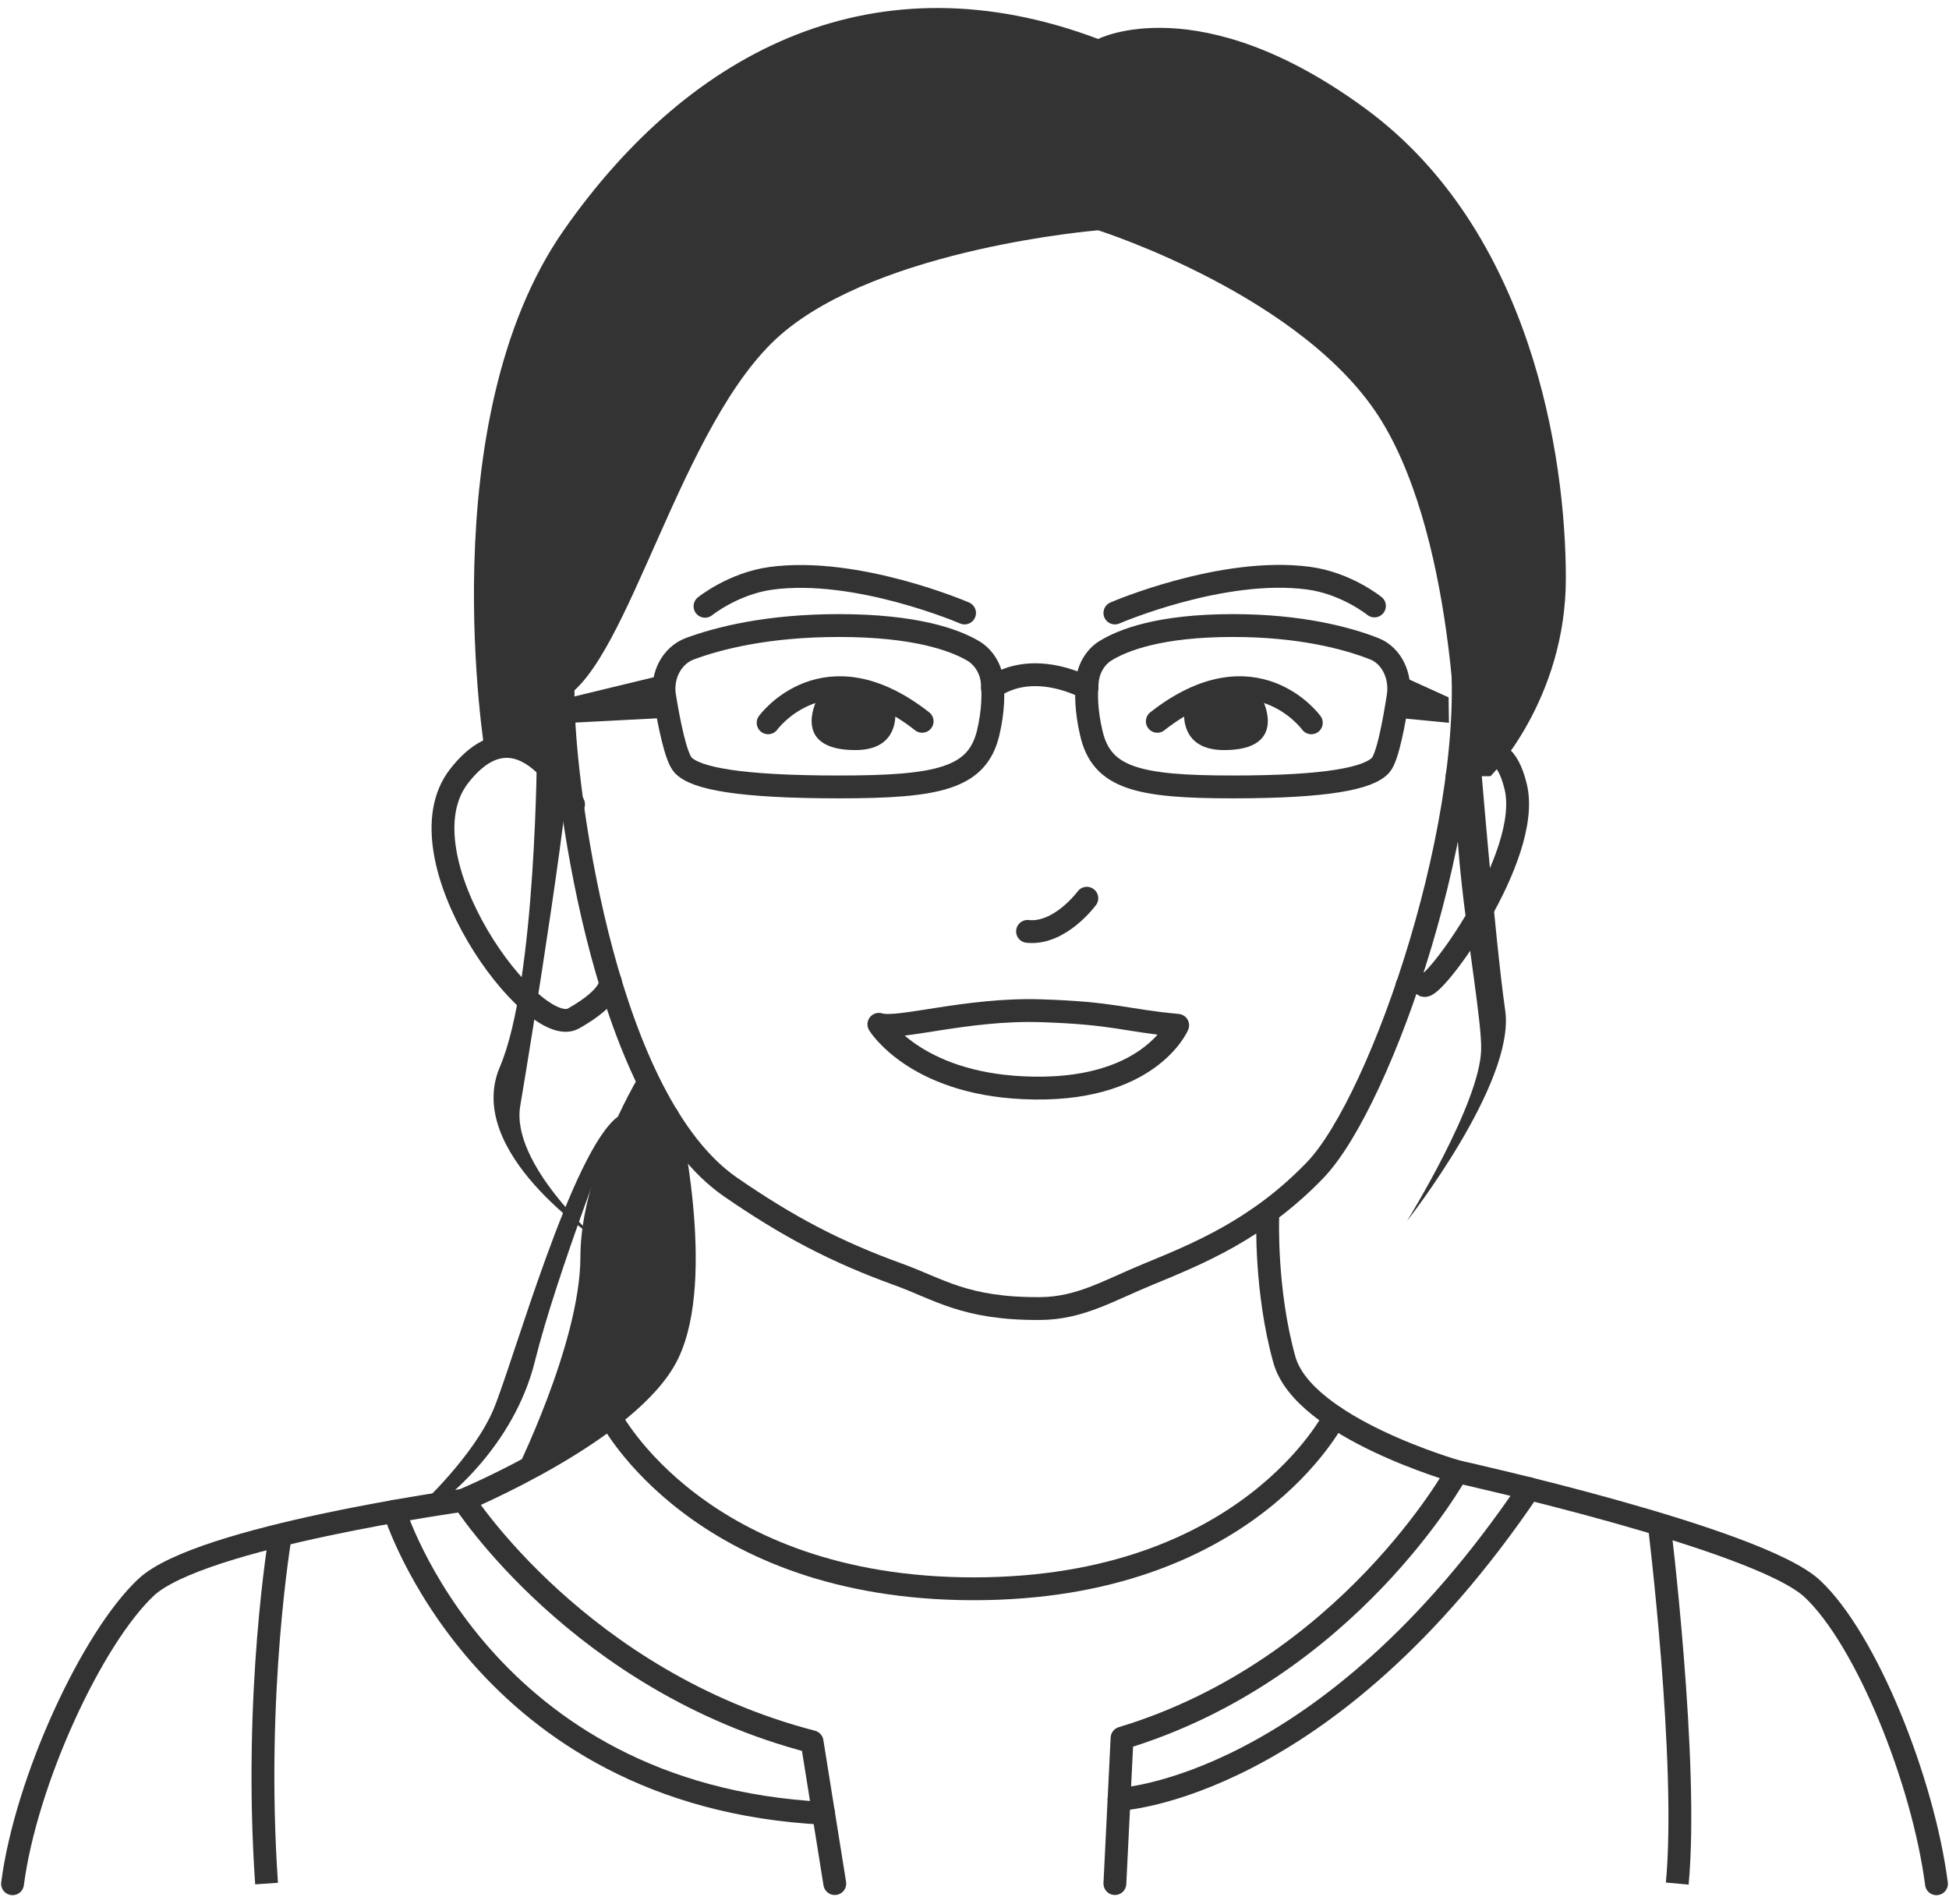
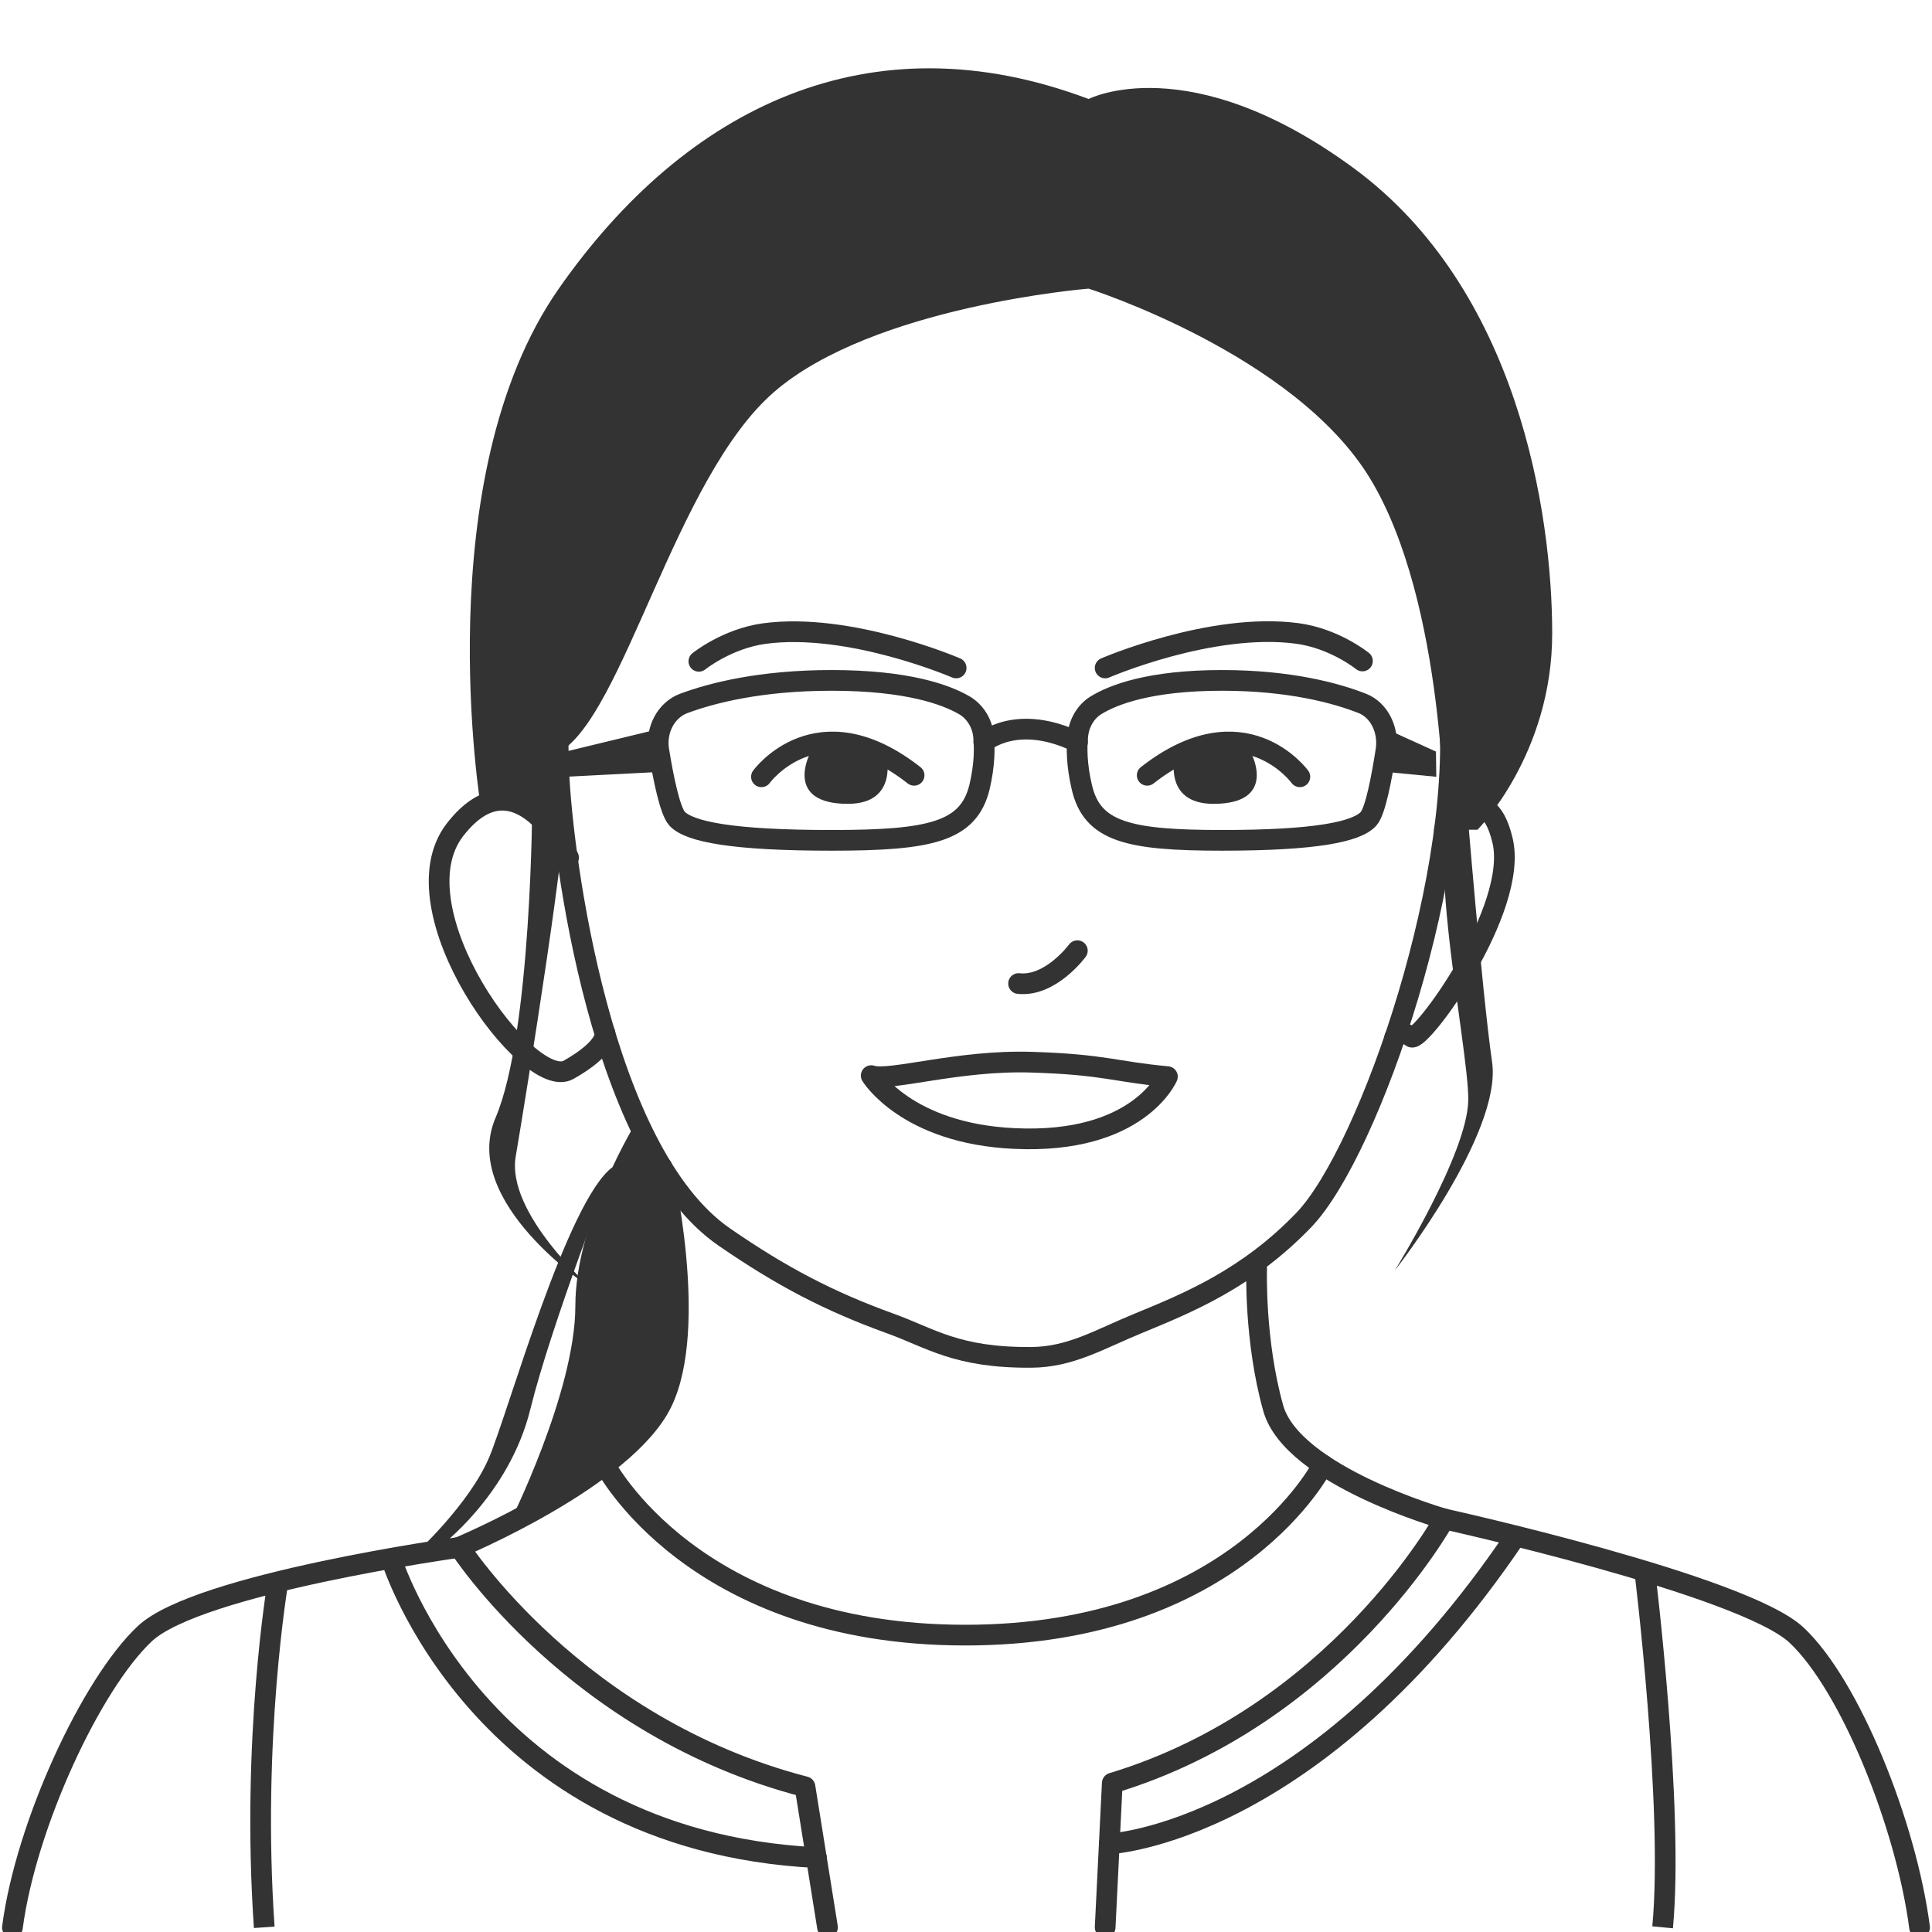
- <svg xmlns="http://www.w3.org/2000/svg" width="128" height="125" viewBox="0 0 128 125" fill="none">
-   <path d="M71.377 58.985C71.377 58.985 69.611 61.393 67.483 61.162" stroke="#333333" stroke-width="1.5" stroke-miterlimit="10" stroke-linecap="round" stroke-linejoin="round" />
-   <path d="M37.021 47.113C37.262 52.818 39.818 72.331 47.99 77.959C51.753 80.553 54.89 82.202 58.96 83.675C61.658 84.643 63.347 85.962 68.305 85.929C70.938 85.918 72.858 84.72 75.413 83.675C78.693 82.323 82.631 80.729 86.383 76.827C90.77 72.254 97.275 53.302 95.915 42.056C93.271 20.059 80.854 14.871 69.205 13.376C56.437 11.705 35.88 20.609 37.021 47.113Z" stroke="#333333" stroke-width="1.5" stroke-miterlimit="10" stroke-linecap="round" stroke-linejoin="round" />
-   <path d="M73.22 40.253C73.22 40.253 80.262 37.208 85.944 37.967C88.423 38.297 90.266 39.792 90.266 39.792" stroke="#333333" stroke-width="1.5" stroke-miterlimit="10" stroke-linecap="round" stroke-linejoin="round" />
-   <path d="M71.41 44.716C71.498 43.87 71.958 43.133 72.594 42.738C73.746 42.023 76.181 41.078 80.964 41.078C85.439 41.078 88.5 41.913 90.266 42.606C91.374 43.045 92.032 44.364 91.824 45.717C91.549 47.475 91.132 49.729 90.672 50.246C89.893 51.114 87.162 51.675 80.964 51.675C74.766 51.675 72.353 51.114 71.673 48.146C71.322 46.662 71.322 45.508 71.41 44.716Z" stroke="#333333" stroke-width="1.5" stroke-miterlimit="10" stroke-linecap="round" stroke-linejoin="round" />
-   <path d="M86.12 47.465C86.12 47.465 82.412 42.342 76.006 47.366" stroke="#333333" stroke-width="1.5" stroke-miterlimit="10" stroke-linecap="round" stroke-linejoin="round" />
-   <path d="M77.849 46.002C77.849 46.002 77.004 49.256 80.394 49.256C84.606 49.256 82.939 46.002 82.939 46.002C82.939 46.002 81.249 43.837 77.849 46.002Z" fill="#333333" />
-   <path d="M63.347 40.253C63.347 40.253 56.294 37.208 50.623 37.978C48.155 38.318 46.301 39.813 46.301 39.813" stroke="#333333" stroke-width="1.5" stroke-miterlimit="10" stroke-linecap="round" stroke-linejoin="round" />
-   <path d="M65.157 44.716C65.059 43.87 64.576 43.133 63.907 42.738C62.689 42.023 60.123 41.078 55.099 41.078C50.382 41.078 47.157 41.913 45.292 42.606C44.129 43.045 43.427 44.364 43.647 45.717C43.932 47.475 44.382 49.729 44.864 50.246C45.687 51.114 48.561 51.675 55.099 51.675C61.636 51.675 64.17 51.114 64.894 48.146C65.245 46.662 65.245 45.508 65.157 44.716Z" stroke="#333333" stroke-width="1.5" stroke-miterlimit="10" stroke-linecap="round" stroke-linejoin="round" />
-   <path d="M50.447 47.465C50.447 47.465 54.155 42.342 60.561 47.366" stroke="#333333" stroke-width="1.5" stroke-miterlimit="10" stroke-linecap="round" stroke-linejoin="round" />
-   <path d="M58.718 46.002C58.718 46.002 59.563 49.256 56.174 49.256C51.961 49.256 53.629 46.002 53.629 46.002C53.629 46.002 55.318 43.837 58.718 46.002Z" fill="#333333" />
-   <path d="M65.179 45.167C65.179 45.167 67.362 43.232 71.388 45.167" stroke="#333333" stroke-width="1.5" stroke-miterlimit="10" stroke-linecap="round" stroke-linejoin="round" />
-   <path d="M37.471 45.794L43.603 44.31V47.146L37.438 47.465L37.471 45.794Z" fill="#333333" />
-   <path d="M95.136 45.794L91.867 44.31V47.146L95.158 47.465L95.136 45.794Z" fill="#333333" />
-   <path d="M57.72 67.263C58.96 67.669 63.457 66.218 68.338 66.372C73.22 66.526 73.779 66.999 77.344 67.329C77.344 67.329 75.447 71.825 67.198 71.429C60.057 71.099 57.72 67.263 57.72 67.263Z" stroke="#333333" stroke-width="1.5" stroke-miterlimit="10" stroke-linecap="round" stroke-linejoin="round" />
-   <path d="M72.123 15.123C72.123 15.123 57.863 16.267 51.281 21.972C44.7 27.677 41.321 43.507 36.977 45.882L37.844 54.533C37.844 54.533 35.486 48.553 31.866 49.542C31.866 49.542 28.246 27.688 37.021 15.123C45.424 3.097 57.621 -2.905 72.123 2.559C72.123 2.559 78.77 -0.871 89.674 7.132C100.577 15.134 102.837 29.975 102.837 37.978C102.837 45.981 97.889 50.971 97.889 50.971H95.696C95.696 50.971 95.783 35.955 90.77 27.699C85.758 19.444 72.123 15.123 72.123 15.123Z" fill="#333333" />
-   <path d="M37.668 52.818C37.668 52.818 34.268 45.684 30.154 50.96C26.041 56.237 35.025 68.384 37.668 66.878C40.312 65.383 40.082 64.449 40.082 64.449" stroke="#333333" stroke-width="1.5" stroke-miterlimit="10" stroke-linecap="round" stroke-linejoin="round" />
-   <path d="M35.266 49.015C35.266 49.015 35.233 64.438 32.831 70.055C30.429 75.672 39.204 81.378 39.204 81.378C39.204 81.378 33.511 76.398 34.169 72.605C34.816 68.813 37.844 50.103 37.427 48.608C37.021 47.113 35.266 49.015 35.266 49.015Z" fill="#333333" />
-   <path d="M95.696 50.96C95.696 50.96 98.449 47.102 99.546 51.675C100.643 56.248 94.061 65.163 93.513 64.701C92.964 64.24 92.405 64.723 92.405 64.723" stroke="#333333" stroke-width="1.5" stroke-miterlimit="10" stroke-linecap="round" stroke-linejoin="round" />
-   <path d="M83.257 80.037C83.257 80.037 83.092 84.796 84.353 89.293C85.615 93.778 95.696 96.636 95.696 96.636C95.696 96.636 88.566 109.641 73.691 114.137L73.22 123.689" stroke="#333333" stroke-width="1.5" stroke-miterlimit="10" stroke-linecap="round" stroke-linejoin="round" />
-   <path d="M43.855 73.32C43.855 73.32 46.301 83.884 43.855 88.908C41.409 93.931 30.44 98.505 30.44 98.505C30.44 98.505 38.074 110.421 53.333 114.378L54.824 123.689" stroke="#333333" stroke-width="1.5" stroke-miterlimit="10" stroke-linecap="round" stroke-linejoin="round" />
-   <path d="M97.154 49.015C97.154 49.015 98.175 61.624 98.855 66.362C99.535 71.1 92.405 80.18 92.405 80.18C92.405 80.18 97.209 72.441 97.275 68.912C97.352 65.383 93.677 48.641 97.154 49.015Z" fill="#333333" />
-   <path d="M42.221 70.231C42.221 70.231 38.118 76.805 38.118 82.521C38.118 88.237 33.73 96.966 33.73 96.966C33.73 96.966 43.087 92.118 44.447 87.314C45.808 82.521 43.614 73.375 43.614 73.375L42.221 70.231Z" fill="#333333" />
-   <path d="M40.081 93.052C40.081 93.052 45.906 104.331 63.951 104.331C81.995 104.331 87.644 93.052 87.644 93.052" stroke="#333333" stroke-width="1.5" stroke-miterlimit="10" stroke-linecap="round" stroke-linejoin="round" />
-   <path d="M95.696 96.636C95.696 96.636 115.484 101.011 119.027 104.331C122.57 107.651 126.289 116.896 127.177 123.701" stroke="#333333" stroke-width="1.5" stroke-miterlimit="10" stroke-linecap="round" stroke-linejoin="round" />
-   <path d="M30.44 98.516C30.44 98.516 13.141 100.912 9.598 104.232C6.055 107.552 1.711 116.907 0.823 123.7" stroke="#333333" stroke-width="1.5" stroke-miterlimit="10" stroke-linecap="round" stroke-linejoin="round" />
-   <path d="M25.909 99.241C25.909 99.241 31.657 117.929 54.089 119.072" stroke="#333333" stroke-width="1.5" stroke-miterlimit="10" stroke-linecap="round" stroke-linejoin="round" />
-   <path d="M73.494 118.16C73.494 118.16 87.063 117.566 100.434 97.757" stroke="#333333" stroke-width="1.5" stroke-miterlimit="10" stroke-linecap="round" stroke-linejoin="round" />
-   <path d="M108.969 100.088C108.969 100.088 110.899 115.753 110.153 123.689" stroke="#333333" stroke-width="1.5" stroke-miterlimit="10" />
-   <path d="M18.417 100.791C18.417 100.791 16.64 111.18 17.507 123.689" stroke="#333333" stroke-width="1.5" stroke-miterlimit="10" />
-   <path d="M40.586 73.32C40.586 73.32 36.55 83.653 35.135 89.37C33.73 95.086 29.102 98.505 29.102 98.505L27.489 98.966C27.489 98.966 31.12 95.646 32.425 92.513C33.73 89.37 37.57 75.551 40.586 73.32Z" fill="#333333" />
+ <svg xmlns="http://www.w3.org/2000/svg" width="140" height="140" viewBox="0 0 140 140">
+   <g fill="none" fill-rule="evenodd" transform="translate(0 4.375)">
+     <path stroke="#333" stroke-linecap="round" stroke-linejoin="round" stroke-width="1.5" d="M78.069 64.515C78.069 64.515 76.137 67.148 73.809 66.896M40.492 51.53C40.756 57.77 43.551 79.112 52.489 85.268 56.605 88.105 60.036 89.909 64.487 91.52 67.438 92.578 69.286 94.021 74.709 93.985 77.588 93.973 79.688 92.662 82.483 91.52 86.071 90.041 90.378 88.297 94.481 84.029 99.28 79.027 106.395 58.299 104.907 45.999 102.016 21.94 88.434 16.265 75.693 14.63 61.728 12.802 39.244 22.541 40.492 51.53z" />
+     <path stroke="#333" stroke-linecap="round" stroke-linejoin="round" stroke-width="1.5" d="M80.084 44.027C80.084 44.027 87.787 40.697 94.001 41.526 96.713 41.887 98.728 43.522 98.728 43.522M78.104 48.908C78.201 47.983 78.704 47.177 79.4 46.744 80.66 45.963 83.324 44.929 88.554 44.929 93.449 44.929 96.797 45.842 98.728 46.6 99.94 47.081 100.66 48.524 100.432 50.003 100.132 51.926 99.676 54.391 99.172 54.956 98.32 55.906 95.333 56.519 88.554 56.519 81.776 56.519 79.136 55.906 78.392 52.66 78.009 51.037 78.009 49.774 78.104 48.908zM94.193 51.914C94.193 51.914 90.138 46.311 83.131 51.806" />
+     <path fill="#333" fill-rule="nonzero" d="M85.147,50.315 C85.147,50.315 84.223,53.874 87.931,53.874 C92.538,53.874 90.714,50.315 90.714,50.315 C90.714,50.315 88.866,47.947 85.147,50.315 Z" />
+     <path stroke="#333" stroke-linecap="round" stroke-linejoin="round" stroke-width="1.5" d="M69.286 44.027C69.286 44.027 61.572 40.696 55.369 41.538 52.67 41.911 50.642 43.546 50.642 43.546M71.266 48.908C71.158 47.983 70.63 47.177 69.898 46.744 68.566 45.963 65.759 44.929 60.264 44.929 55.105 44.929 51.578 45.842 49.538 46.6 48.266 47.081 47.499 48.524 47.739 50.003 48.051 51.926 48.542 54.391 49.07 54.956 49.97 55.906 53.113 56.519 60.264 56.519 67.415 56.519 70.186 55.906 70.978 52.66 71.362 51.037 71.362 49.774 71.266 48.908zM55.177 51.914C55.177 51.914 59.232 46.311 66.239 51.806" />
+     <path fill="#333" fill-rule="nonzero" d="M64.223,50.315 C64.223,50.315 65.147,53.874 61.44,53.874 C56.833,53.874 58.657,50.315 58.657,50.315 C58.657,50.315 60.504,47.947 64.223,50.315 Z" />
+     <path stroke="#333" stroke-linecap="round" stroke-linejoin="round" stroke-width="1.5" d="M71.29,49.401 C71.29,49.401 73.677,47.285 78.08,49.401" />
+     <polygon fill="#333" fill-rule="nonzero" points="40.984 50.087 47.69 48.464 47.69 51.566 40.948 51.914" />
+     <polygon fill="#333" fill-rule="nonzero" points="104.055 50.087 100.48 48.464 100.48 51.566 104.079 51.914" />
+     <path stroke="#333" stroke-linecap="round" stroke-linejoin="round" stroke-width="1.5" d="M63.131,73.569 C64.487,74.014 69.406,72.426 74.745,72.595 C80.084,72.763 80.696,73.28 84.595,73.641 C84.595,73.641 82.52,78.558 73.497,78.126 C65.687,77.765 63.131,73.569 63.131,73.569 Z" />
+     <path fill="#333" fill-rule="nonzero" d="M78.884,16.541 C78.884,16.541 63.287,17.792 56.089,24.032 C48.89,30.272 45.195,47.586 40.444,50.183 L41.392,59.646 C41.392,59.646 38.812,53.105 34.853,54.187 C34.853,54.187 30.894,30.284 40.492,16.541 C49.682,3.388 63.024,-3.177 78.884,2.798 C78.884,2.798 86.155,-0.953 98.081,7.8 C110.006,16.553 112.478,32.785 112.478,41.538 C112.478,50.291 107.067,55.75 107.067,55.75 L104.667,55.75 C104.667,55.75 104.763,39.326 99.28,30.296 C93.797,21.267 78.884,16.541 78.884,16.541 Z" />
+     <path stroke="#333" stroke-linecap="round" stroke-linejoin="round" stroke-width="1.5" d="M41.2,57.77 C41.2,57.77 37.481,49.967 32.981,55.738 C28.482,61.509 38.308,74.795 41.2,73.148 C44.091,71.513 43.839,70.491 43.839,70.491" />
+     <path fill="#333" fill-rule="nonzero" d="M38.572,53.61 C38.572,53.61 38.536,70.479 35.909,76.623 C33.281,82.767 42.879,89.007 42.879,89.007 C42.879,89.007 36.653,83.56 37.373,79.412 C38.08,75.264 41.392,54.8 40.936,53.165 C40.492,51.53 38.572,53.61 38.572,53.61 Z" />
+     <path stroke="#333" stroke-linecap="round" stroke-linejoin="round" stroke-width="1.5" d="M104.667 55.738C104.667 55.738 107.678 51.517 108.878 56.519 110.078 61.521 102.879 71.272 102.28 70.767 101.68 70.262 101.068 70.791 101.068 70.791M91.062 87.54C91.062 87.54 90.882 92.746 92.262 97.664 93.641 102.569 104.667 105.696 104.667 105.696 104.667 105.696 96.869 119.92 80.6 124.837L80.084 135.285M47.967 80.194C47.967 80.194 50.642 91.748 47.967 97.243 45.291 102.738 33.293 107.739 33.293 107.739 33.293 107.739 41.644 120.773 58.332 125.101L59.964 135.285" />
+     <path fill="#333" fill-rule="nonzero" d="M106.263 53.61C106.263 53.61 107.378 67.401 108.122 72.583 108.866 77.765 101.068 87.696 101.068 87.696 101.068 87.696 106.323 79.232 106.395 75.372 106.479 71.513 102.459 53.201 106.263 53.61zM46.179 76.815C46.179 76.815 41.692 84.005 41.692 90.257 41.692 96.51 36.893 106.056 36.893 106.056 36.893 106.056 47.127 100.754 48.614 95.5 50.102 90.257 47.702 80.254 47.702 80.254L46.179 76.815z" />
+     <path stroke="#333" stroke-linecap="round" stroke-linejoin="round" stroke-width="1.5" d="M43.839 101.776C43.839 101.776 50.21 114.112 69.946 114.112 89.682 114.112 95.861 101.776 95.861 101.776M104.667 105.696C104.667 105.696 126.311 110.481 130.186 114.112 134.061 117.743 138.129 127.855 139.1 135.298M33.293 107.751C33.293 107.751 14.373 110.373 10.498 114.004 6.623 117.635 1.872 127.867.9 135.297M28.338 108.545C28.338 108.545 34.625 128.985 59.16 130.235M80.384 129.238C80.384 129.238 95.225 128.588 109.85 106.922" />
+     <path stroke="#333" stroke-width="1.5" d="M119.185 109.471C119.185 109.471 121.296 126.605 120.48 135.285M20.144 110.24C20.144 110.24 18.2 121.603 19.148 135.285" />
+     <path fill="#333" fill-rule="nonzero" d="M44.391,80.194 C44.391,80.194 39.976,91.496 38.428,97.748 C36.893,104 31.83,107.739 31.83,107.739 L30.066,108.244 C30.066,108.244 34.037,104.613 35.465,101.187 C36.893,97.748 41.092,82.634 44.391,80.194 Z" />
+   </g>
</svg>
